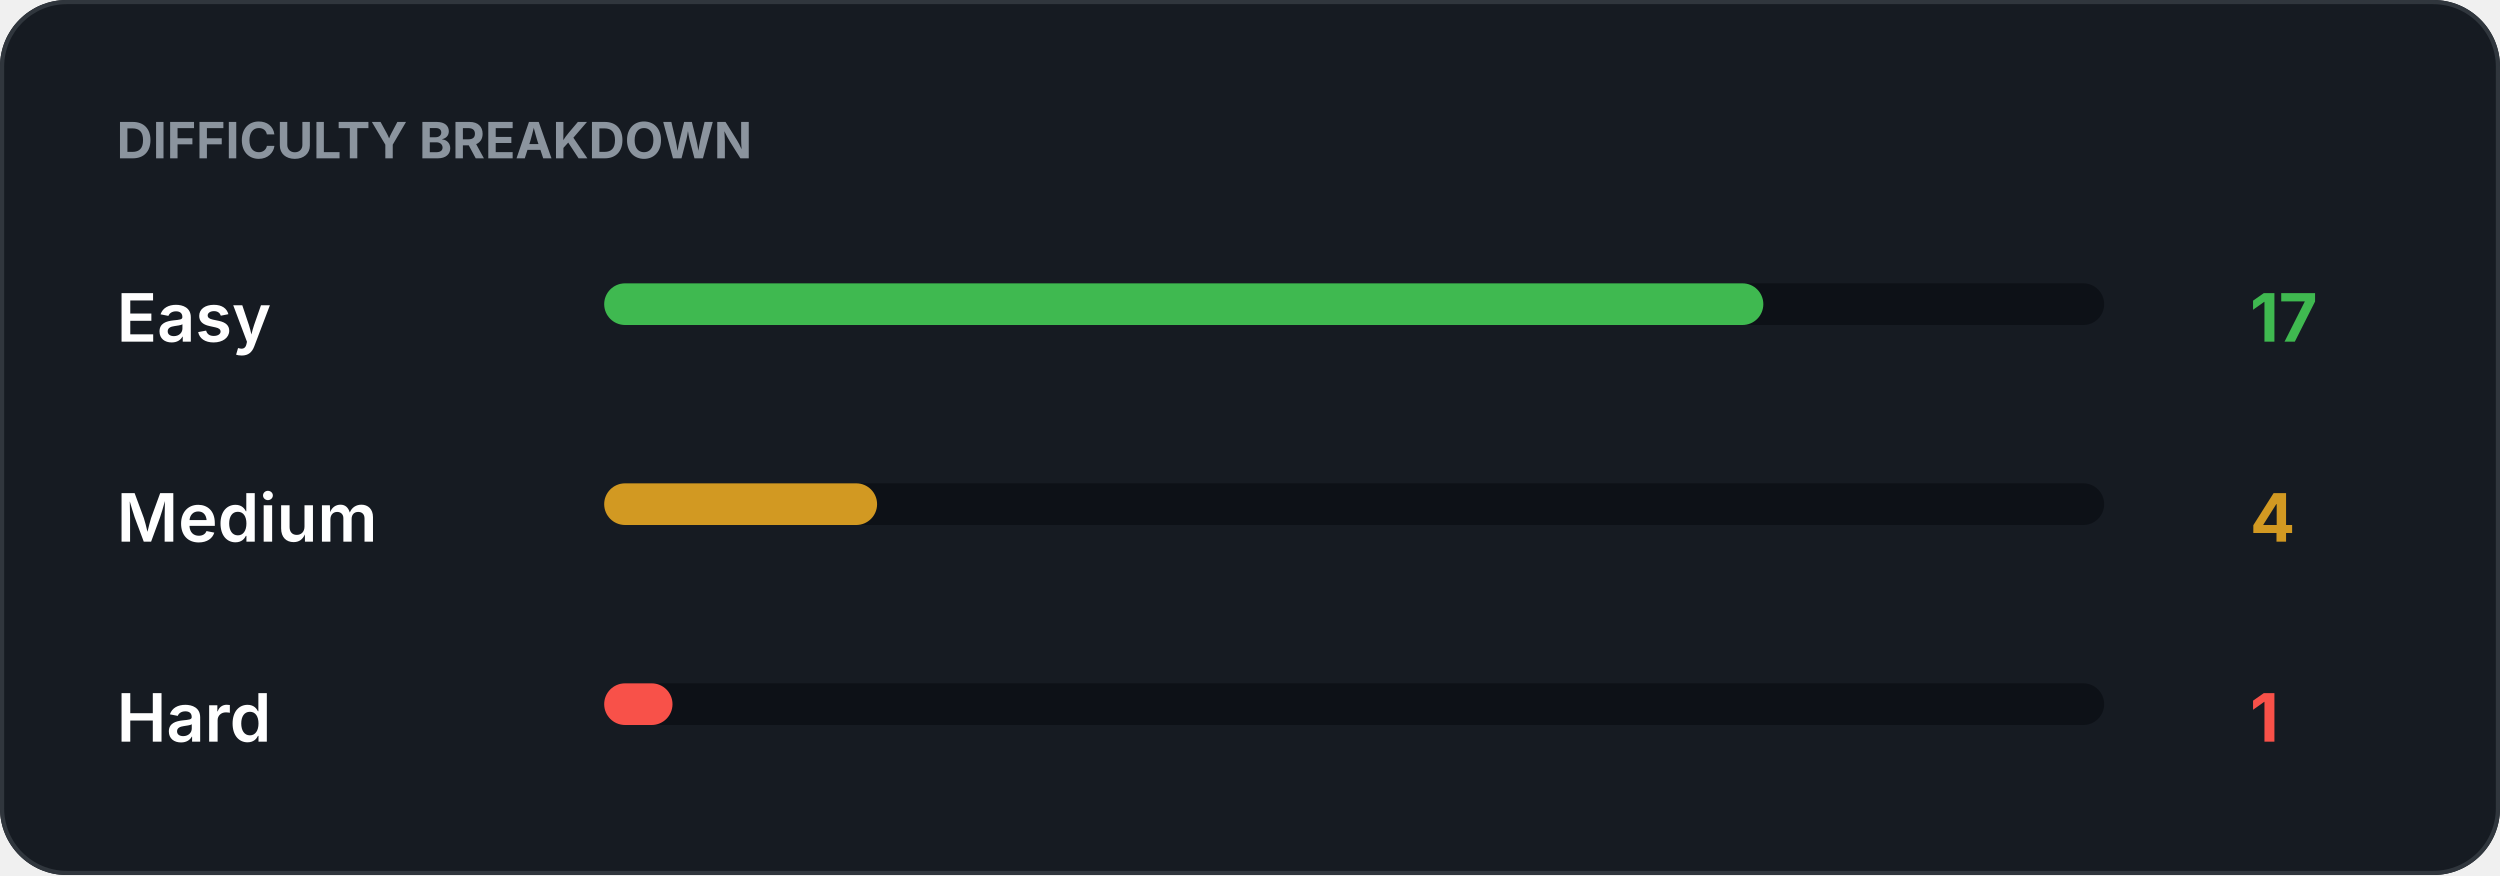
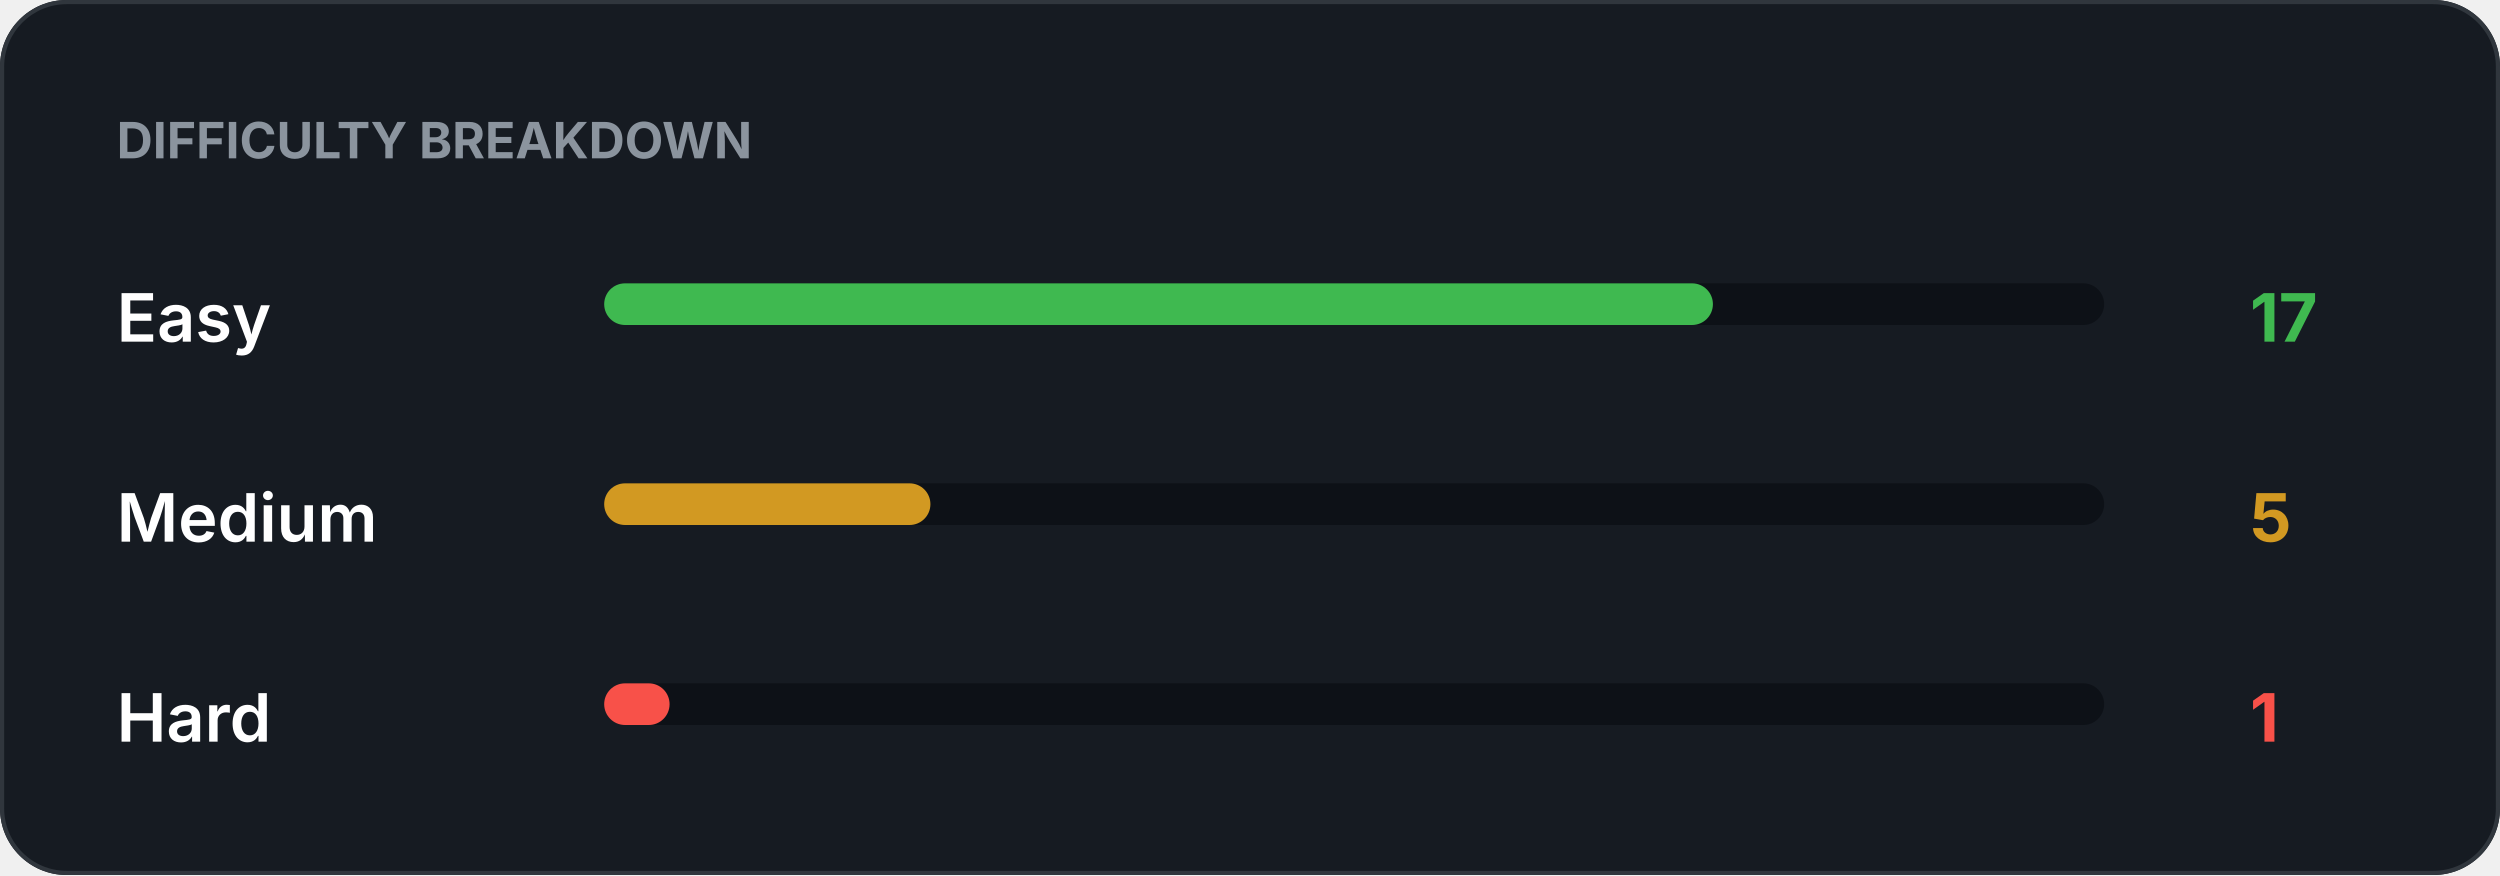
<svg xmlns="http://www.w3.org/2000/svg" width="600" height="210" viewBox="0 0 600 210">
  <rect width="100%" height="100%" rx="16" fill="#161B22" />
  <rect x="0.5" y="0.5" width="599" height="209" rx="15.5" fill="none" stroke="#30363D" />
  <text x="28" y="38" fill="#8B949E" font-family="-apple-system,BlinkMacSystemFont,Segoe UI,sans-serif" font-size="12" font-weight="700">DIFFICULTY BREAKDOWN</text>
  <text x="28" y="82" fill="#FFFFFF" font-family="-apple-system,BlinkMacSystemFont,Segoe UI,sans-serif" font-size="16" font-weight="600">Easy</text>
  <text x="540" y="82" fill="#3FB950" font-family="-apple-system,BlinkMacSystemFont,Segoe UI,sans-serif" font-size="16" font-weight="700">17</text>
  <rect x="145" y="68" width="360" height="10" rx="5" fill="#0D1117" />
-   <rect x="145" y="68" width="278.2" height="10" rx="5" fill="#3FB950" />
+   <rect x="145" y="68" width="266.1" height="10" rx="5" fill="#3FB950" />
  <text x="28" y="130" fill="#FFFFFF" font-family="-apple-system,BlinkMacSystemFont,Segoe UI,sans-serif" font-size="16" font-weight="600">Medium</text>
-   <text x="540" y="130" fill="#D29922" font-family="-apple-system,BlinkMacSystemFont,Segoe UI,sans-serif" font-size="16" font-weight="700">4</text>
+   <text x="540" y="130" fill="#D29922" font-family="-apple-system,BlinkMacSystemFont,Segoe UI,sans-serif" font-size="16" font-weight="700">5</text>
  <rect x="145" y="116" width="360" height="10" rx="5" fill="#0D1117" />
-   <rect x="145" y="116" width="65.5" height="10" rx="5" fill="#D29922" />
+   <rect x="145" y="116" width="78.3" height="10" rx="5" fill="#D29922" />
  <text x="28" y="178" fill="#FFFFFF" font-family="-apple-system,BlinkMacSystemFont,Segoe UI,sans-serif" font-size="16" font-weight="600">Hard</text>
  <text x="540" y="178" fill="#F85149" font-family="-apple-system,BlinkMacSystemFont,Segoe UI,sans-serif" font-size="16" font-weight="700">1</text>
  <rect x="145" y="164" width="360" height="10" rx="5" fill="#0D1117" />
-   <rect x="145" y="164" width="16.4" height="10" rx="5" fill="#F85149" />
+   <rect x="145" y="164" width="15.7" height="10" rx="5" fill="#F85149" />
</svg>
